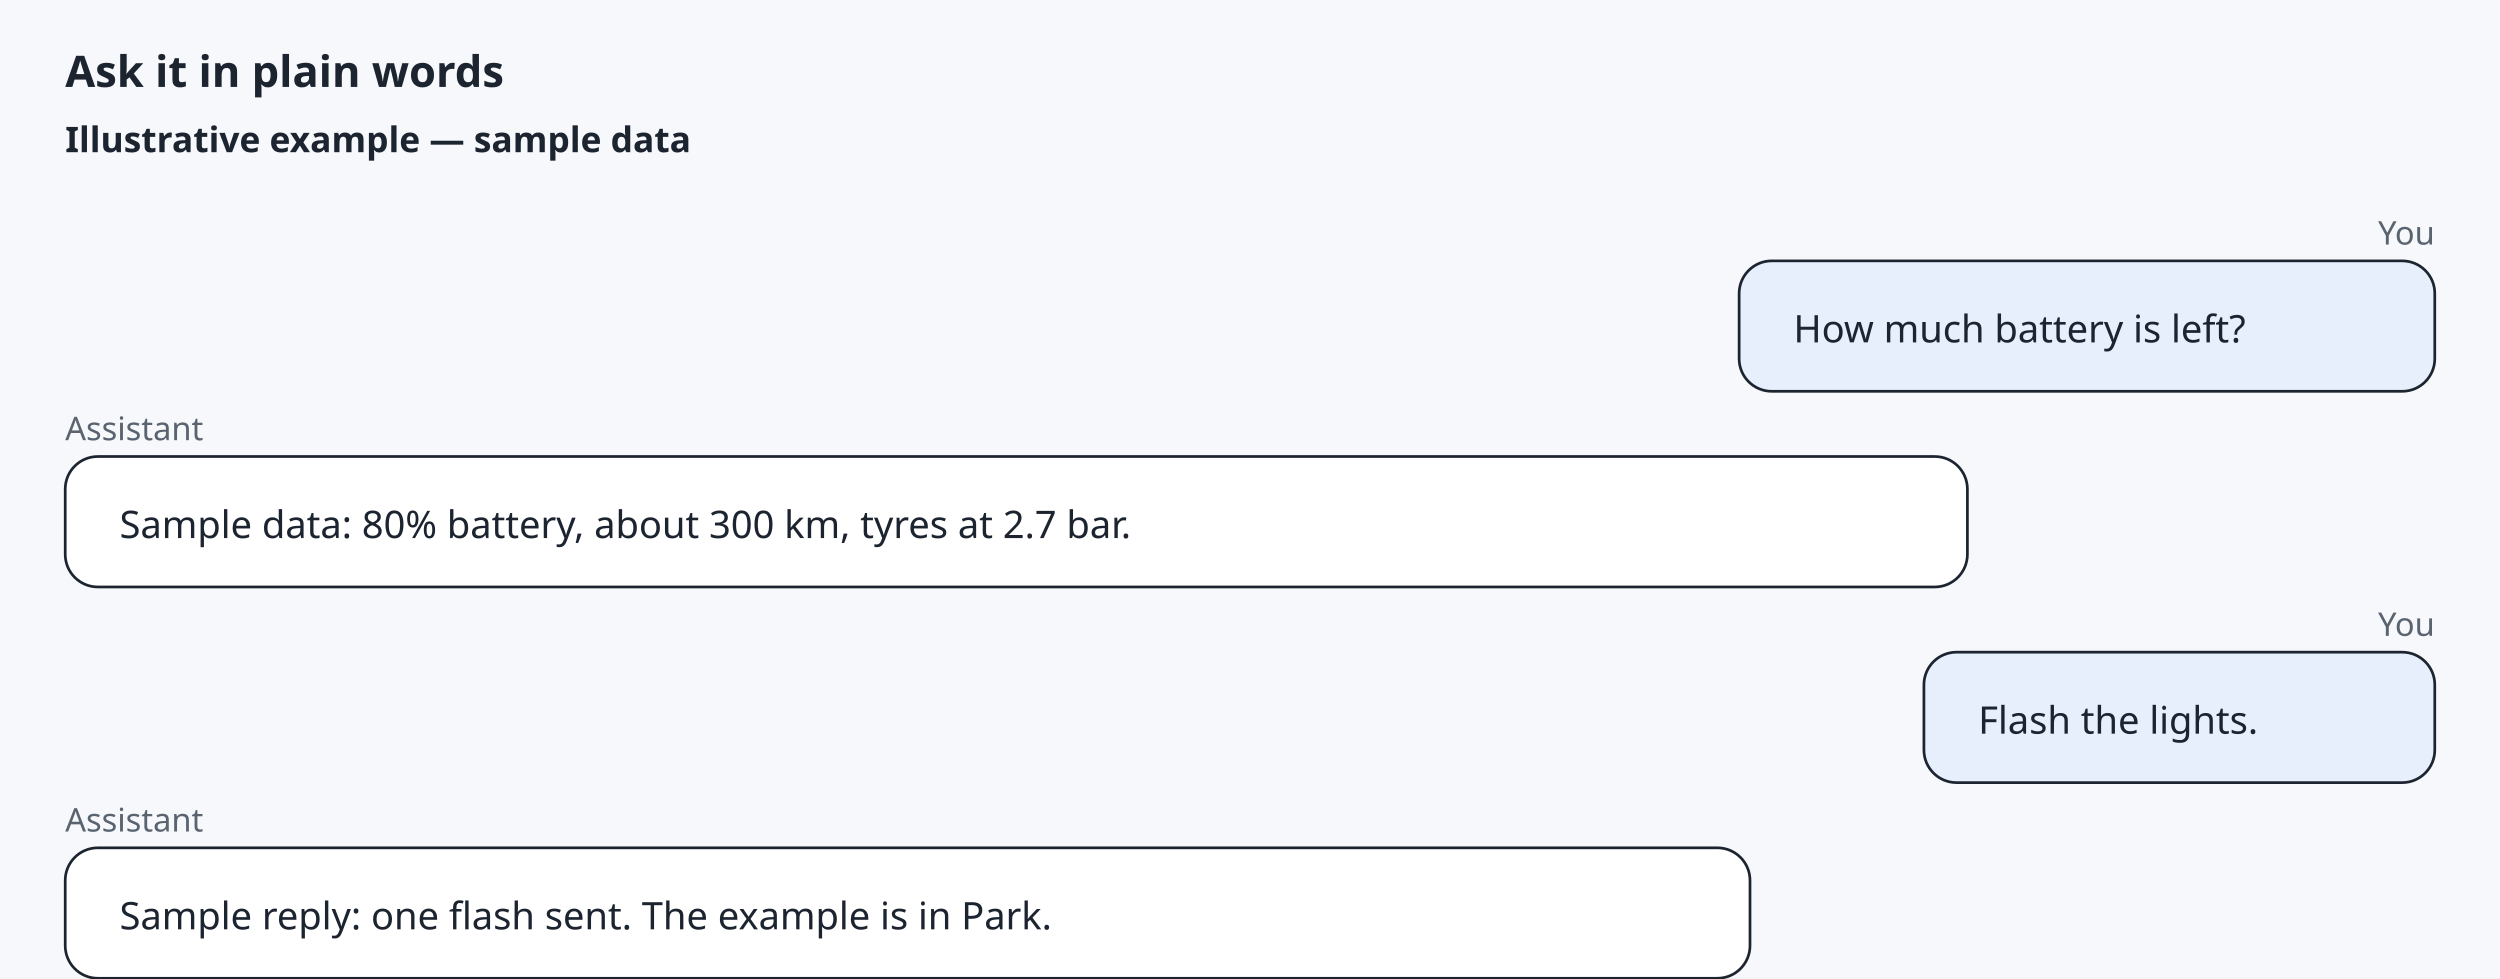
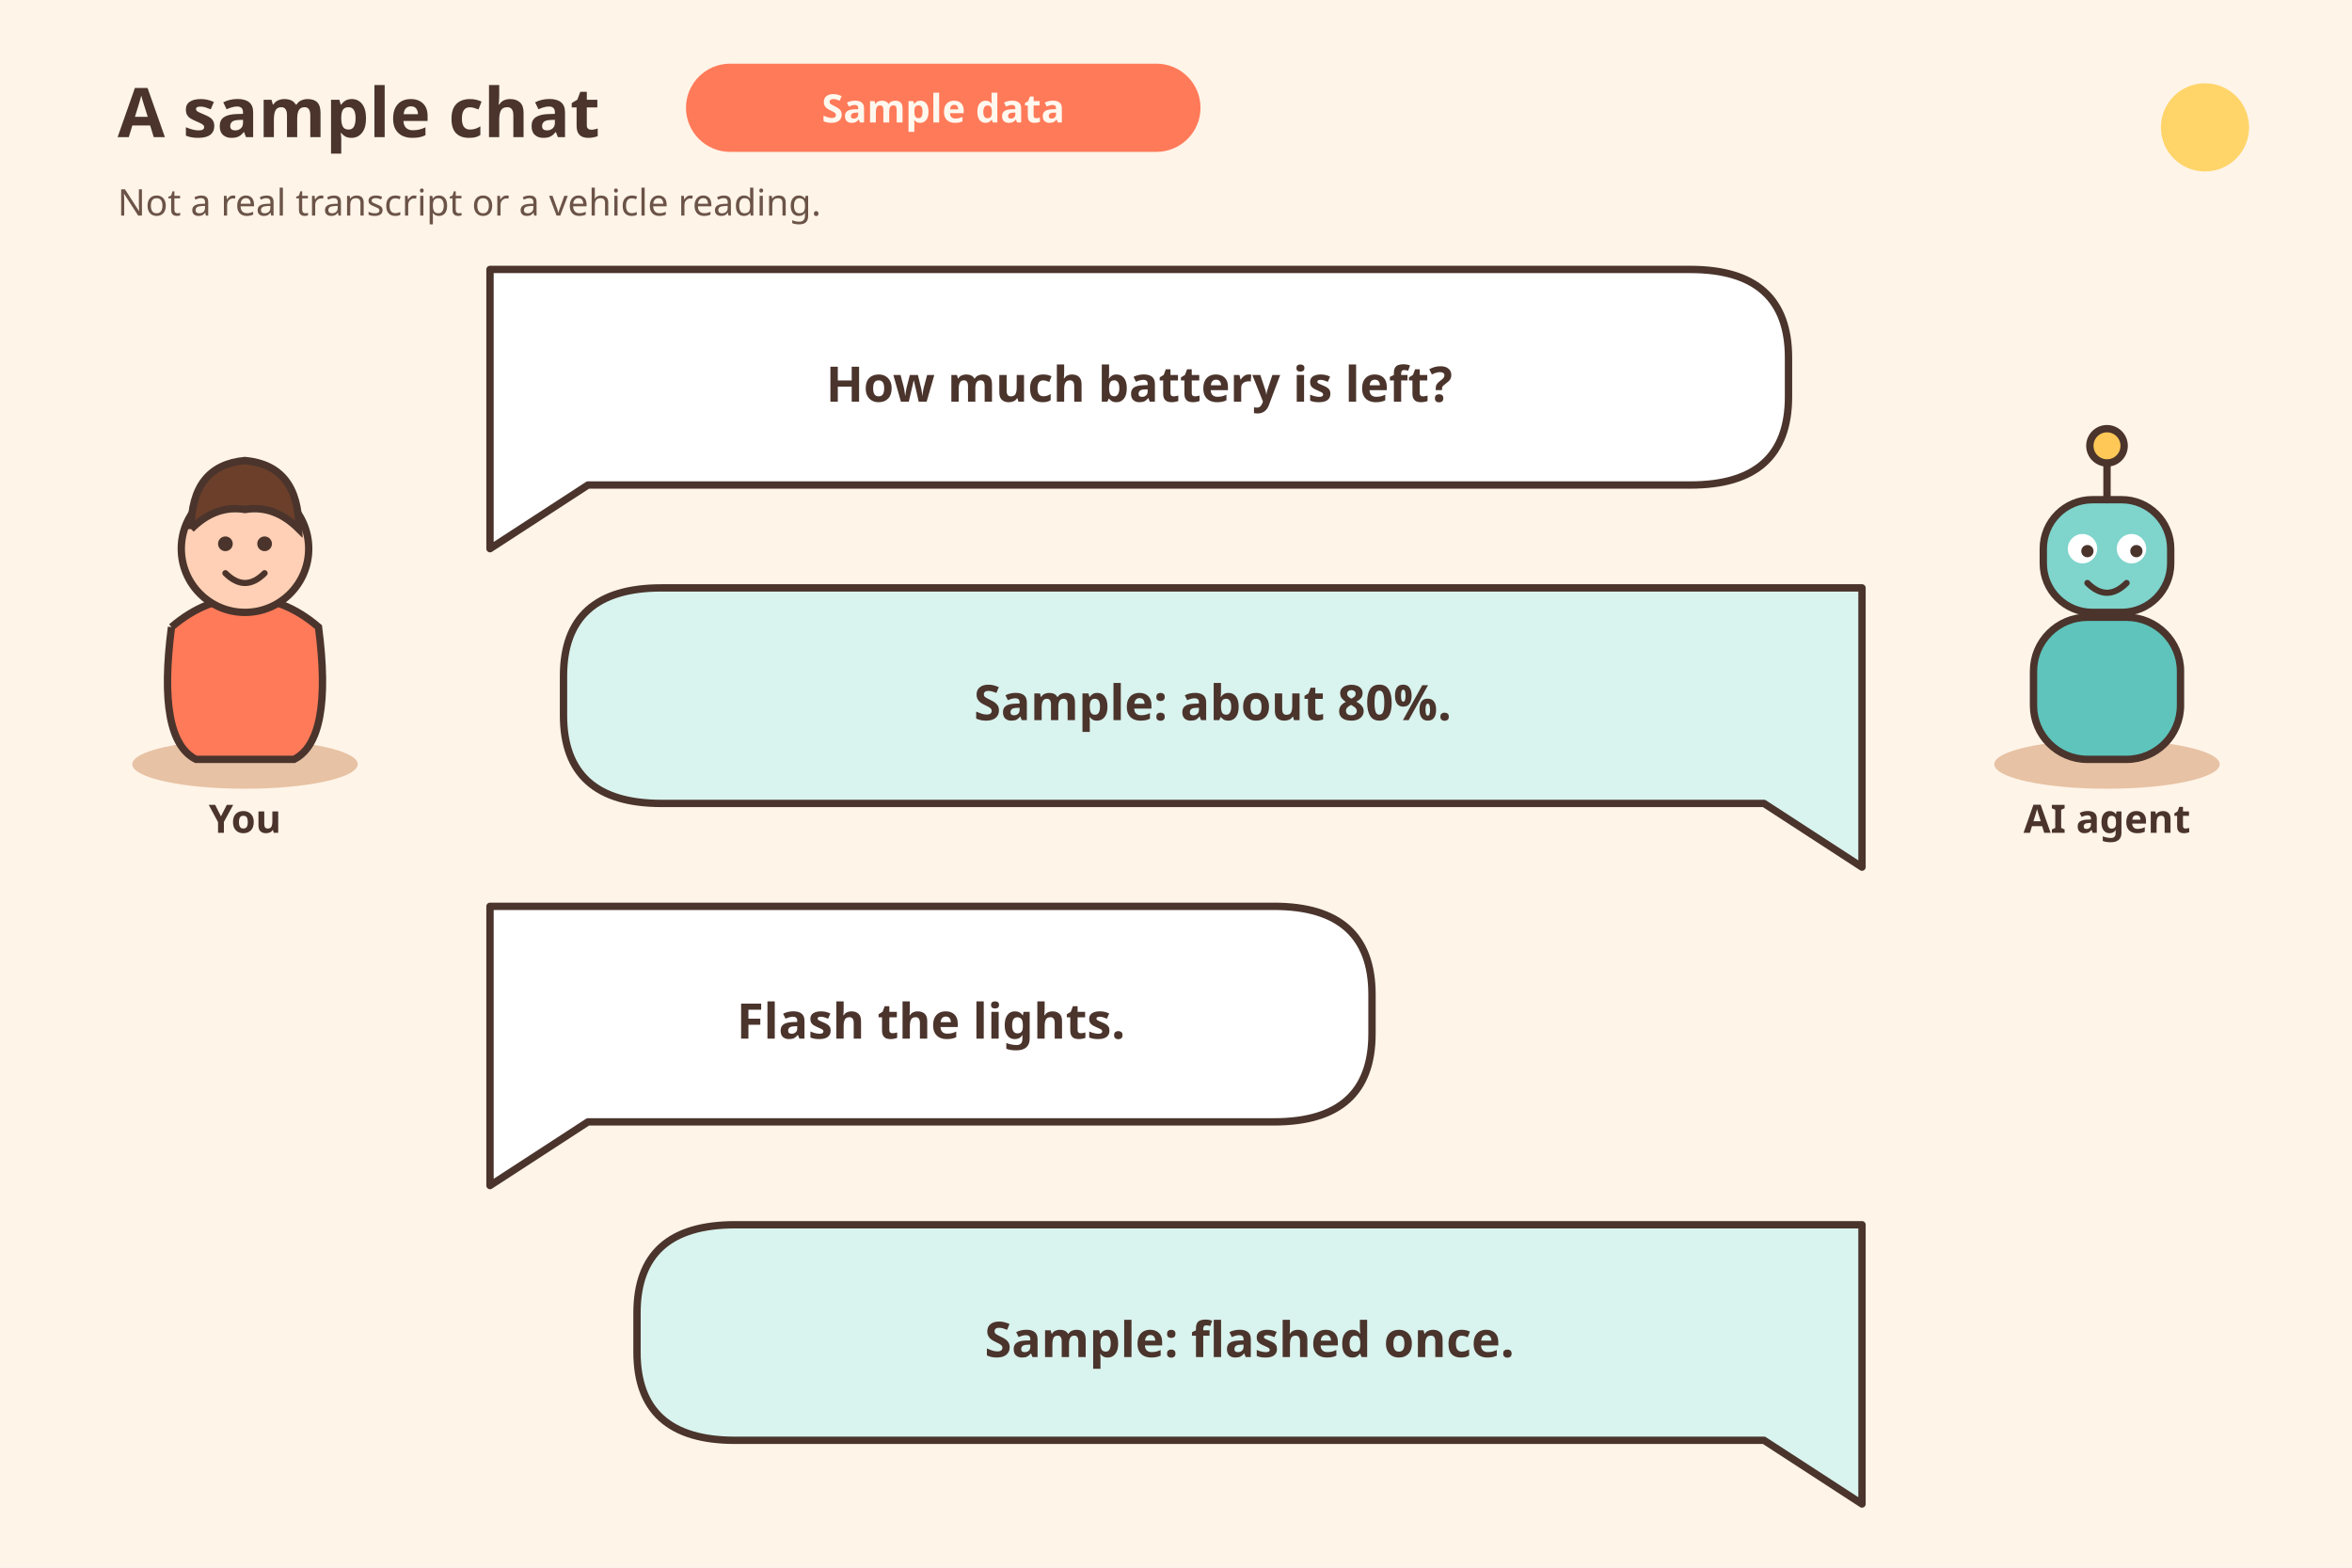
- <svg xmlns="http://www.w3.org/2000/svg" width="920" height="360" viewBox="0 0 920 360" role="img">
-   <rect width="920" height="360" fill="#f7f8fb" />
-   <text x="24" y="32" font-family="sans-serif" font-size="16" font-weight="700" fill="#1c2430">Ask it in plain words</text>
-   <text x="24" y="56" font-family="sans-serif" font-size="13" font-weight="700" fill="#1c2430">Illustrative example — sample data</text>
-   <text x="896" y="90" text-anchor="end" font-family="sans-serif" font-size="12" fill="#5a6470">You</text>
-   <rect x="640" y="96" width="256" height="48" rx="12" fill="#e7eefc" stroke="#1c2430" />
-   <text x="660" y="126" font-family="sans-serif" font-size="14" fill="#1c2430">How much battery is left?</text>
-   <text x="24" y="162" font-family="sans-serif" font-size="12" fill="#5a6470">Assistant</text>
-   <rect x="24" y="168" width="700" height="48" rx="12" fill="#ffffff" stroke="#1c2430" />
-   <text x="44" y="198" font-family="sans-serif" font-size="14" fill="#1c2430">Sample data: 80% battery, about 300 km, tyres at 2.7 bar.</text>
-   <text x="896" y="234" text-anchor="end" font-family="sans-serif" font-size="12" fill="#5a6470">You</text>
-   <rect x="708" y="240" width="188" height="48" rx="12" fill="#e7eefc" stroke="#1c2430" />
-   <text x="728" y="270" font-family="sans-serif" font-size="14" fill="#1c2430">Flash the lights.</text>
-   <text x="24" y="306" font-family="sans-serif" font-size="12" fill="#5a6470">Assistant</text>
-   <rect x="24" y="312" width="620" height="48" rx="12" fill="#ffffff" stroke="#1c2430" />
-   <text x="44" y="342" font-family="sans-serif" font-size="14" fill="#1c2430">Sample reply: one flash sent. The example is in Park.</text>
+ <svg xmlns="http://www.w3.org/2000/svg" width="960" height="640" viewBox="0 0 960 640" role="img">
+   <rect width="960" height="640" fill="#fff4e8" />
+   <text x="48" y="56" font-family="Segoe UI, Trebuchet MS, sans-serif" font-size="28" font-weight="700" fill="#4a342c">A sample chat</text>
+   <rect x="280" y="26" width="210" height="36" rx="18" fill="#ff7a59" />
+   <text x="385" y="50" text-anchor="middle" font-family="Segoe UI, Trebuchet MS, sans-serif" font-size="16" font-weight="700" fill="#fff8ef">Sample data</text>
+   <text x="48" y="88" font-family="Segoe UI, Trebuchet MS, sans-serif" font-size="15" fill="#6b5348">Not a real transcript or a vehicle reading.</text>
+   <circle cx="900" cy="52" r="18" fill="#ffd56a" />
+   <g transform="translate(100,250)">
+     <ellipse cx="0" cy="62" rx="46" ry="10" fill="#e7c2a4" />
+     <path d="M-30,6 Q-36,52 -20,60 H20 Q36,52 30,6 Q16,-6 0,-6 Q-16,-6 -30,6" fill="#ff7a59" stroke="#4a342c" stroke-width="3" />
+     <circle cx="0" cy="-26" r="26" fill="#ffd0b5" stroke="#4a342c" stroke-width="3" />
+     <path d="M-22,-34 Q-22,-60 0,-62 Q22,-60 22,-34 Q12,-44 0,-42 Q-12,-44 -22,-34" fill="#6b3f2a" stroke="#4a342c" stroke-width="3" />
+     <circle cx="-8" cy="-28" r="3" fill="#4a342c" />
+     <circle cx="8" cy="-28" r="3" fill="#4a342c" />
+     <path d="M-8,-16 Q0,-8 8,-16" fill="none" stroke="#4a342c" stroke-width="2.5" stroke-linecap="round" />
+   </g>
+   <text x="100" y="340" text-anchor="middle" font-family="Segoe UI, Trebuchet MS, sans-serif" font-size="16" font-weight="700" fill="#4a342c">You</text>
+   <g transform="translate(860,250)">
+     <ellipse cx="0" cy="62" rx="46" ry="10" fill="#e7c2a4" />
+     <rect x="-30" y="2" width="60" height="58" rx="22" fill="#5ec4bc" stroke="#4a342c" stroke-width="3" />
+     <rect x="-26" y="-46" width="52" height="46" rx="20" fill="#7fd4cc" stroke="#4a342c" stroke-width="3" />
+     <line x1="0" y1="-46" x2="0" y2="-62" stroke="#4a342c" stroke-width="3" stroke-linecap="round" />
+     <circle cx="0" cy="-68" r="7" fill="#ffc857" stroke="#4a342c" stroke-width="3" />
+     <circle cx="-10" cy="-26" r="6" fill="#ffffff" />
+     <circle cx="10" cy="-26" r="6" fill="#ffffff" />
+     <circle cx="-8" cy="-25" r="2.5" fill="#4a342c" />
+     <circle cx="12" cy="-25" r="2.5" fill="#4a342c" />
+     <path d="M-8,-12 Q0,-4 8,-12" fill="none" stroke="#4a342c" stroke-width="2.5" stroke-linecap="round" />
+   </g>
+   <text x="860" y="340" text-anchor="middle" font-family="Segoe UI, Trebuchet MS, sans-serif" font-size="16" font-weight="700" fill="#4a342c">AI agent</text>
+   <path d="M200,110 H690 Q730,110 730,146 V162 Q730,198 690,198 H240 L200,224 Z" fill="#ffffff" stroke="#4a342c" stroke-width="3" stroke-linejoin="round" />
+   <text x="465" y="164" text-anchor="middle" font-family="Segoe UI, Trebuchet MS, sans-serif" font-size="20" font-weight="700" fill="#4a342c">How much battery is left?</text>
+   <path d="M760,240 H270 Q230,240 230,276 V292 Q230,328 270,328 H720 L760,354 Z" fill="#d9f3ee" stroke="#4a342c" stroke-width="3" stroke-linejoin="round" />
+   <text x="495" y="294" text-anchor="middle" font-family="Segoe UI, Trebuchet MS, sans-serif" font-size="20" font-weight="700" fill="#4a342c">Sample: about 80%.</text>
+   <path d="M200,370 H520 Q560,370 560,406 V422 Q560,458 520,458 H240 L200,484 Z" fill="#ffffff" stroke="#4a342c" stroke-width="3" stroke-linejoin="round" />
+   <text x="380" y="424" text-anchor="middle" font-family="Segoe UI, Trebuchet MS, sans-serif" font-size="20" font-weight="700" fill="#4a342c">Flash the lights.</text>
+   <path d="M760,500 H300 Q260,500 260,536 V552 Q260,588 300,588 H720 L760,614 Z" fill="#d9f3ee" stroke="#4a342c" stroke-width="3" stroke-linejoin="round" />
+   <text x="510" y="554" text-anchor="middle" font-family="Segoe UI, Trebuchet MS, sans-serif" font-size="20" font-weight="700" fill="#4a342c">Sample: flashed once.</text>
</svg>
